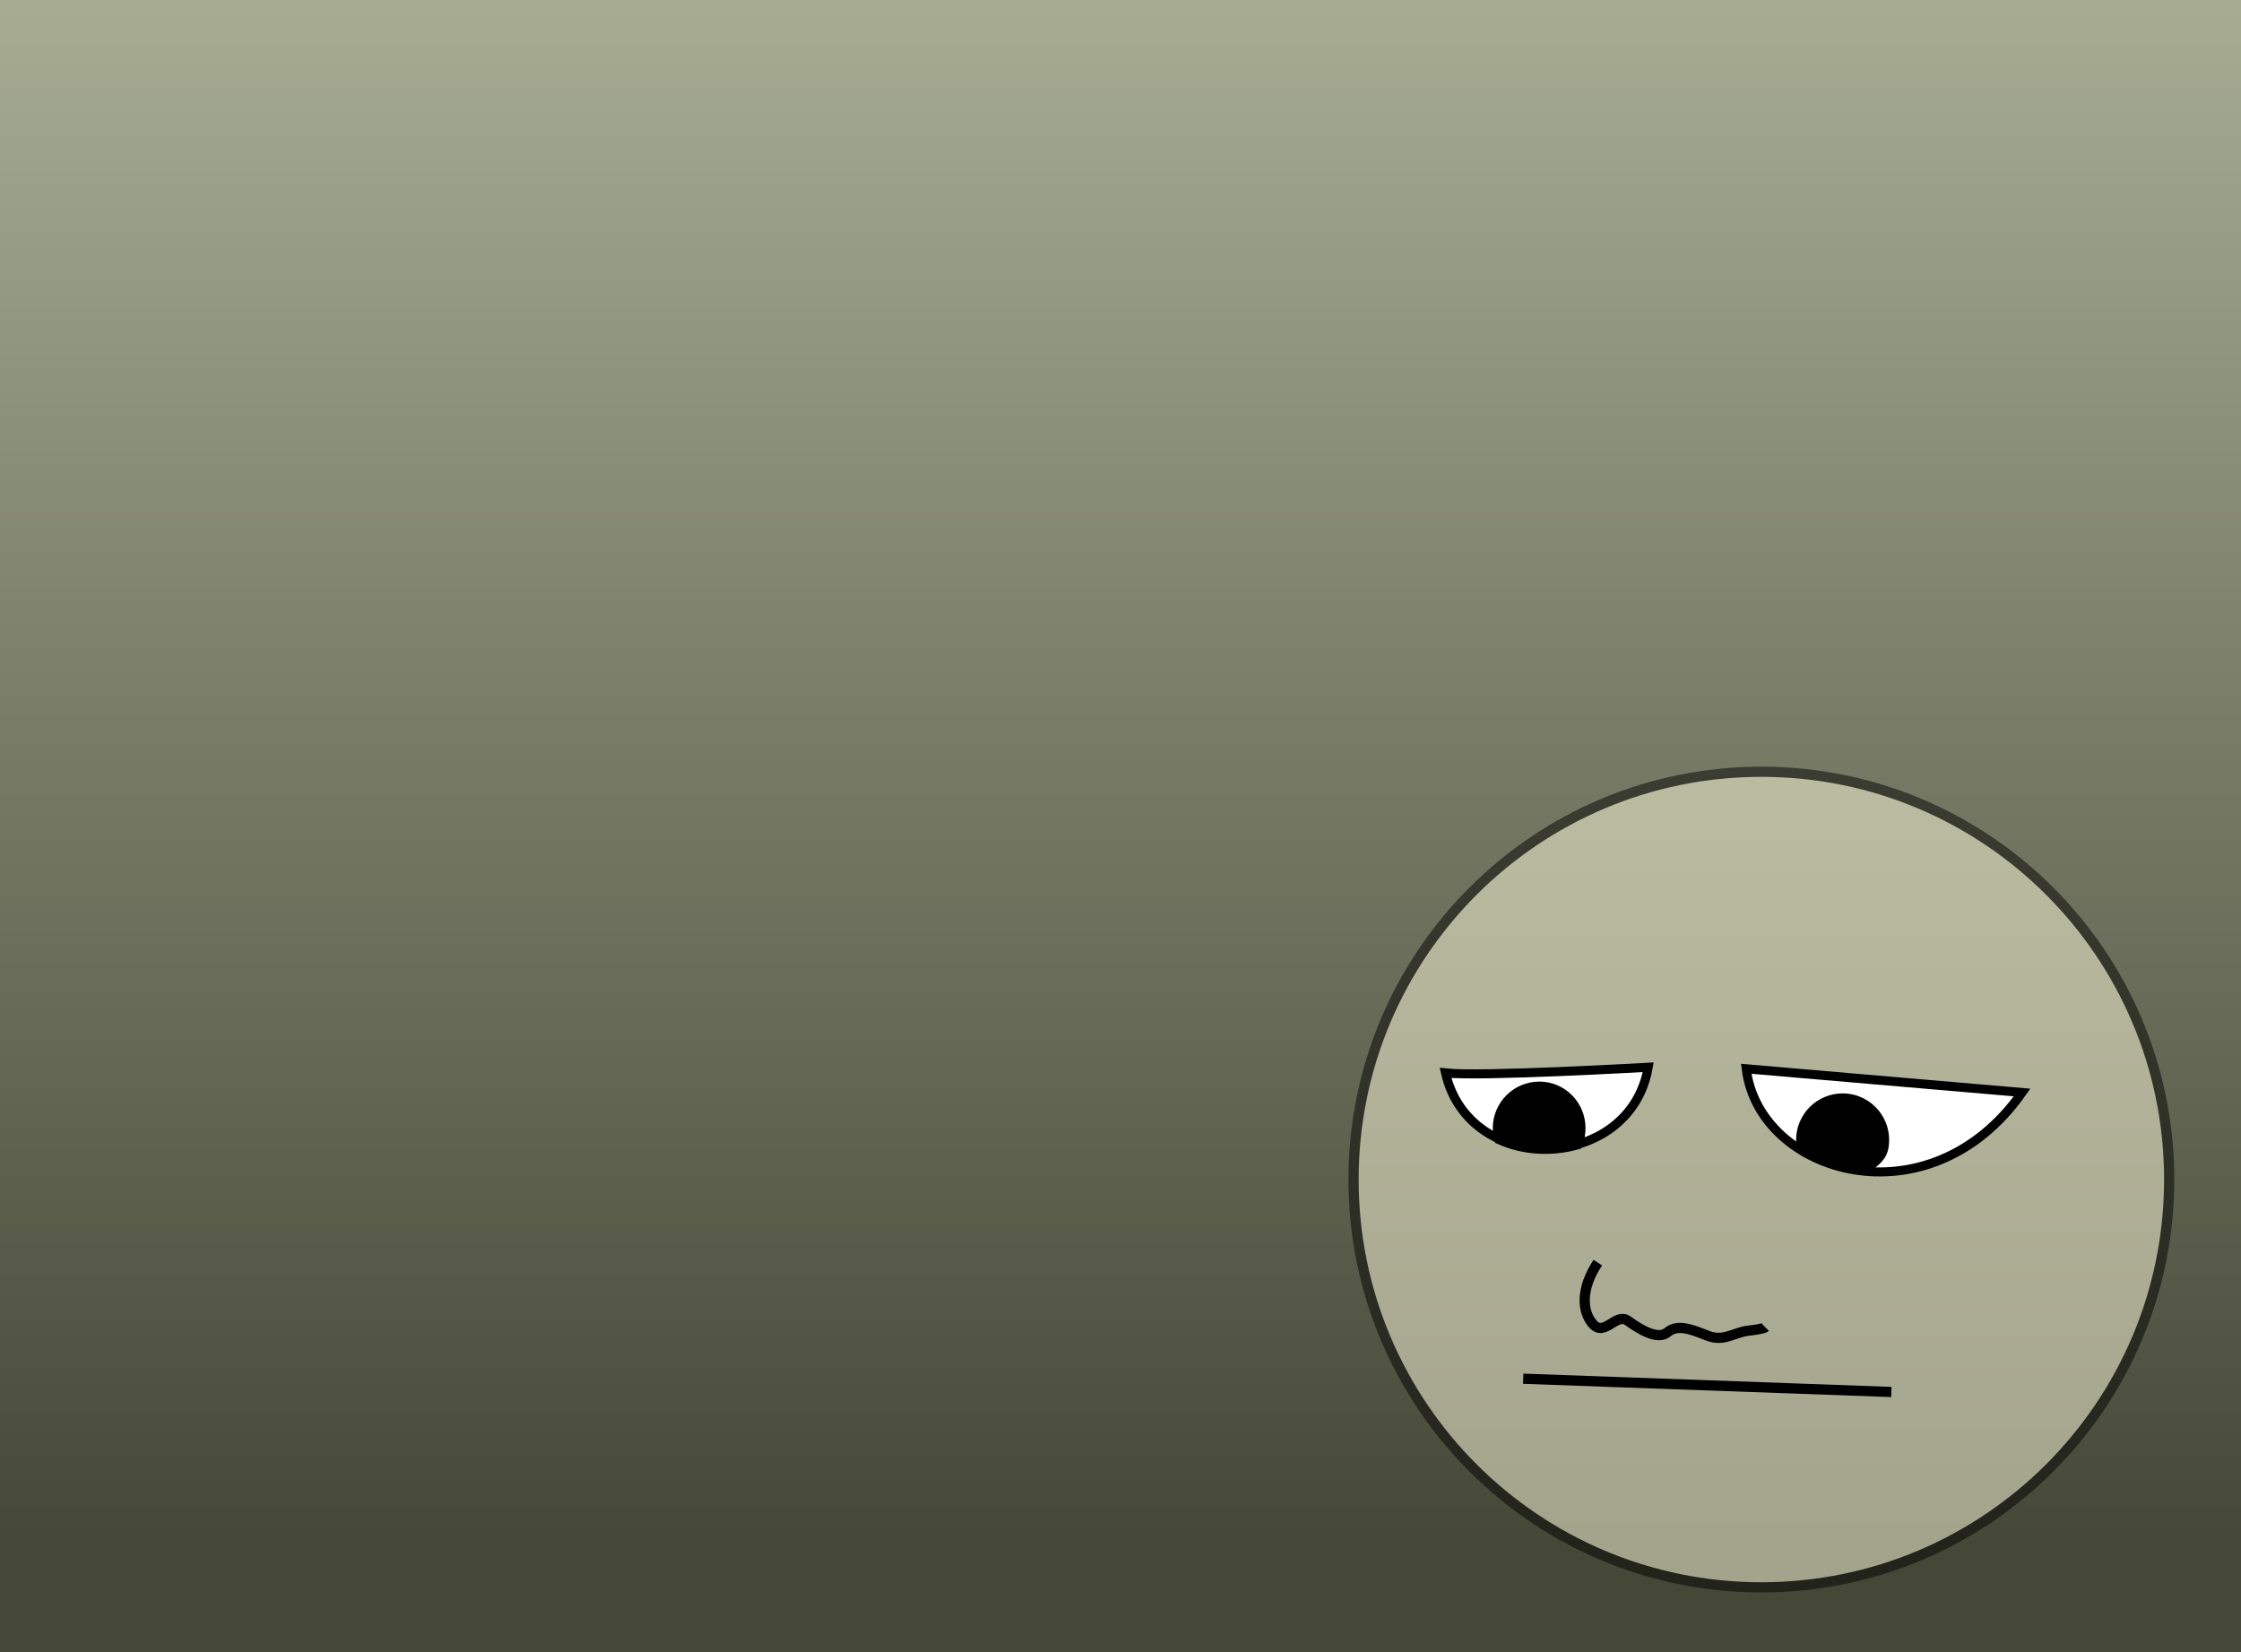
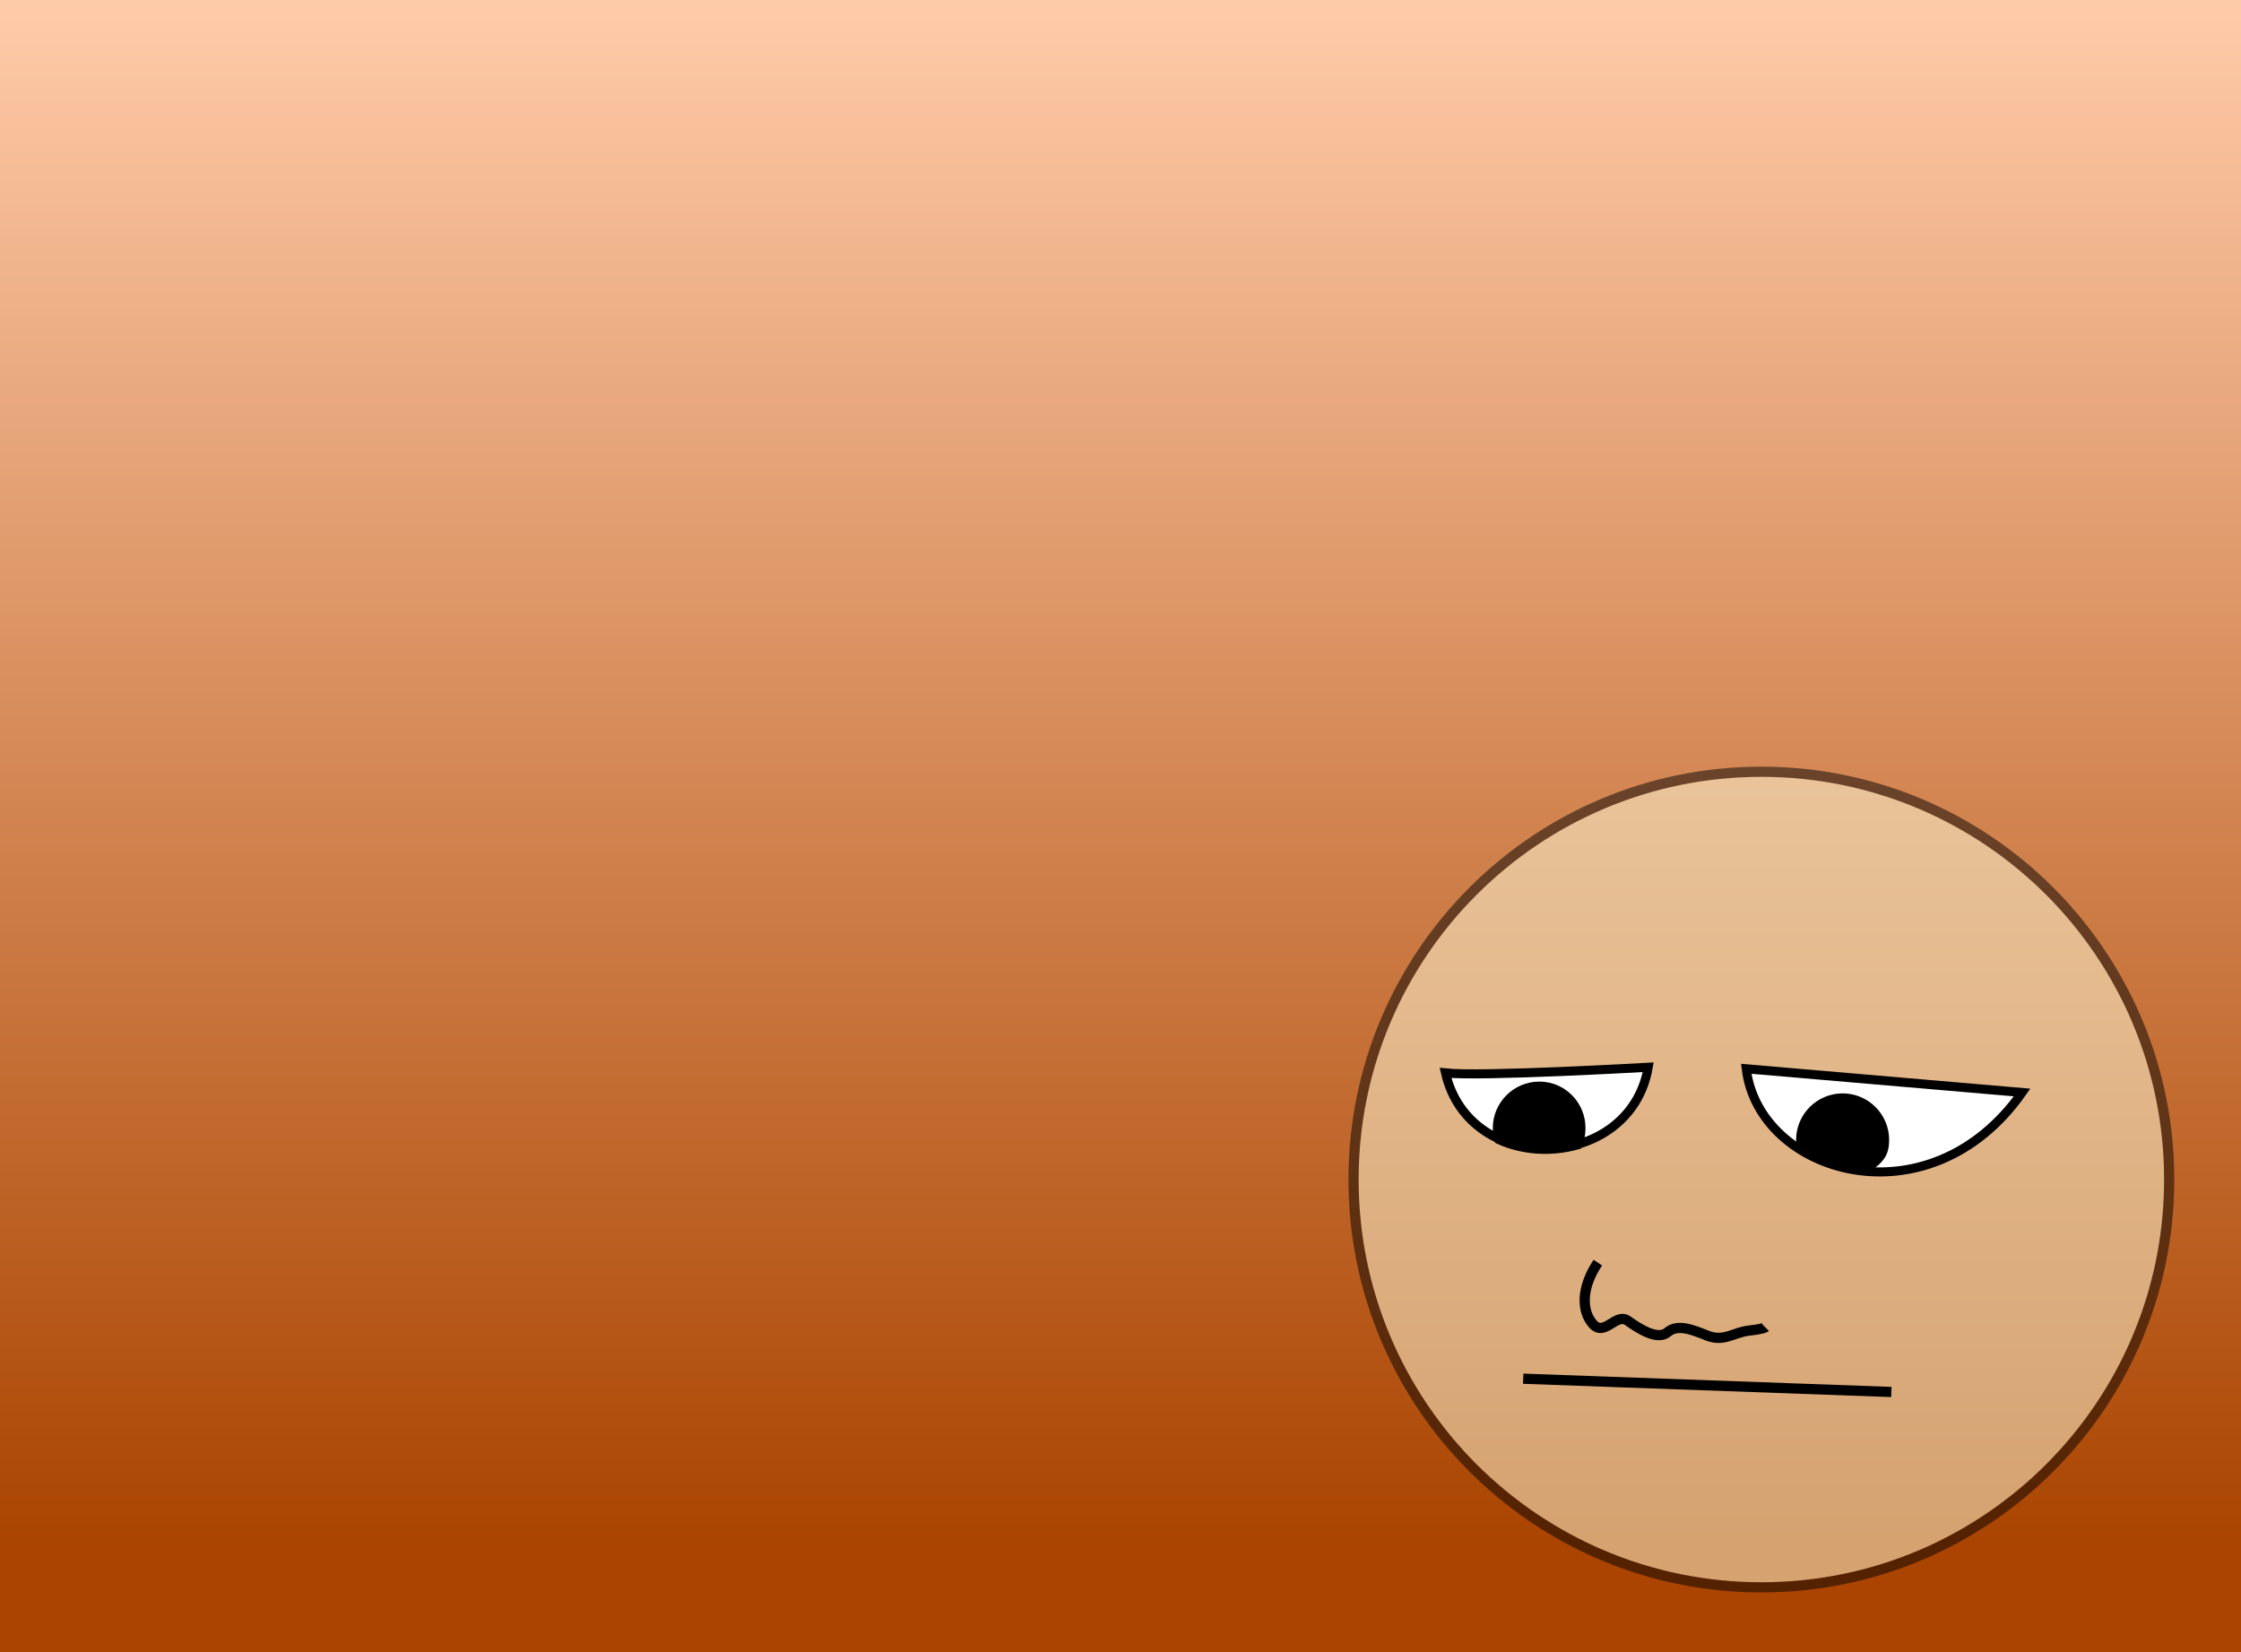
<svg xmlns="http://www.w3.org/2000/svg" xmlns:xlink="http://www.w3.org/1999/xlink" version="1.0" width="190" height="140" id="svg2510">
  <defs id="defs2958">
    <linearGradient id="linearGradient3754">
-       <stop style="stop-color:#454837;stop-opacity:1" offset="0" id="stop3756" />
-       <stop style="stop-color:#a7ac93;stop-opacity:1" offset="1" id="stop3758" />
+       <stop style="stop-color:#aa4400;stop-opacity:1" offset="0" id="stop3756" />
+       <stop style="stop-color:#ffccaa;stop-opacity:1" offset="1" id="stop3758" />
    </linearGradient>
    <linearGradient xlink:href="#linearGradient3754" id="linearGradient3760" x1="96.445" y1="131.076" x2="96.445" y2="-0.72" gradientUnits="userSpaceOnUse" />
  </defs>
  <rect style="fill:url(#linearGradient3760);fill-opacity:1;stroke:none;stroke-width:6;stroke-linecap:round;stroke-miterlimit:4;stroke-opacity:1;stroke-dasharray:none" id="rect2980" width="194.263" height="142.78" x="-0.686" y="-0.72" />
  <g id="frown" transform="matrix(0.8644068,0,0,0.8644068,114.3263,65.00174)">
    <circle cx="0" cy="0" r="40" transform="translate(40.5,40.5)" id="circle" style="fill:#ffffe0;stroke:#000000;stroke-width:1;opacity:0.502" d="M 40,0 C 40,22.091 22.091,40 0,40 -22.091,40 -40,22.091 -40,0 c 0,-22.091 17.909,-40 40,-40 22.091,0 40,17.909 40,40 z" />
    <path d="M 9.521,30.044 C 12.943,30.427 29.402,29.485 29.402,29.485 27.631,39.792 11.871,40.312 9.521,30.044 z" id="path2382" style="fill:#ffffff;fill-opacity:1;fill-rule:evenodd;stroke:#000000;stroke-width:0.887px;stroke-linecap:butt;stroke-linejoin:miter;stroke-opacity:1" />
    <path d="m 39.016,29.636 27.057,2.325 c -9.143,12.992 -25.807,8.004 -27.057,-2.325 z" id="path2384" style="fill:#ffffff;fill-opacity:1;fill-rule:evenodd;stroke:#000000;stroke-width:0.887px;stroke-linecap:butt;stroke-linejoin:miter;stroke-opacity:1" />
    <path d="M 17.14,60.035 53.249,61.337" id="path3158" style="fill:none;stroke:#000000;stroke-width:1px;stroke-linecap:butt;stroke-linejoin:miter;stroke-opacity:1" />
    <path d="m 18.72,31.392 c -2.238,0 -4.062,1.825 -4.062,4.062 0,0.381 0.058,0.744 0.156,1.094 2.357,1.06 5.125,1.208 7.625,0.5 0.205,-0.485 0.312,-1.034 0.312,-1.594 0,-2.238 -1.793,-4.063 -4.031,-4.062 z" id="circle3162" style="fill:#000000;fill-opacity:1;stroke:#000000;stroke-width:1" />
    <path d="m 48.47,32.548 c -2.238,0 -4.063,1.825 -4.062,4.062 0,0.326 0.052,0.634 0.125,0.938 1.862,1.148 4.233,1.263 6.569,1.599 0.966,-0.741 1.431,-1.226 1.431,-2.537 0,-2.238 -1.825,-4.063 -4.062,-4.062 z" id="circle3164" style="fill:#000000;fill-opacity:1;stroke:#000000;stroke-width:1" />
    <path d="m 24.46,48.65 c -1.627,2.44 -1.627,4.717 -0.488,6.018 1.139,1.301 2.277,-1.139 3.416,-0.325 1.139,0.813 2.928,1.952 3.904,1.139 0.976,-0.813 2.277,-0.325 3.904,0.325 1.627,0.651 2.602,-0.325 4.066,-0.488 1.464,-0.163 1.627,-0.325 1.627,-0.325 l 0,0" id="path3174" style="fill:none;stroke:#000000;stroke-width:1px;stroke-linecap:butt;stroke-linejoin:miter;stroke-opacity:1" />
  </g>
</svg>
